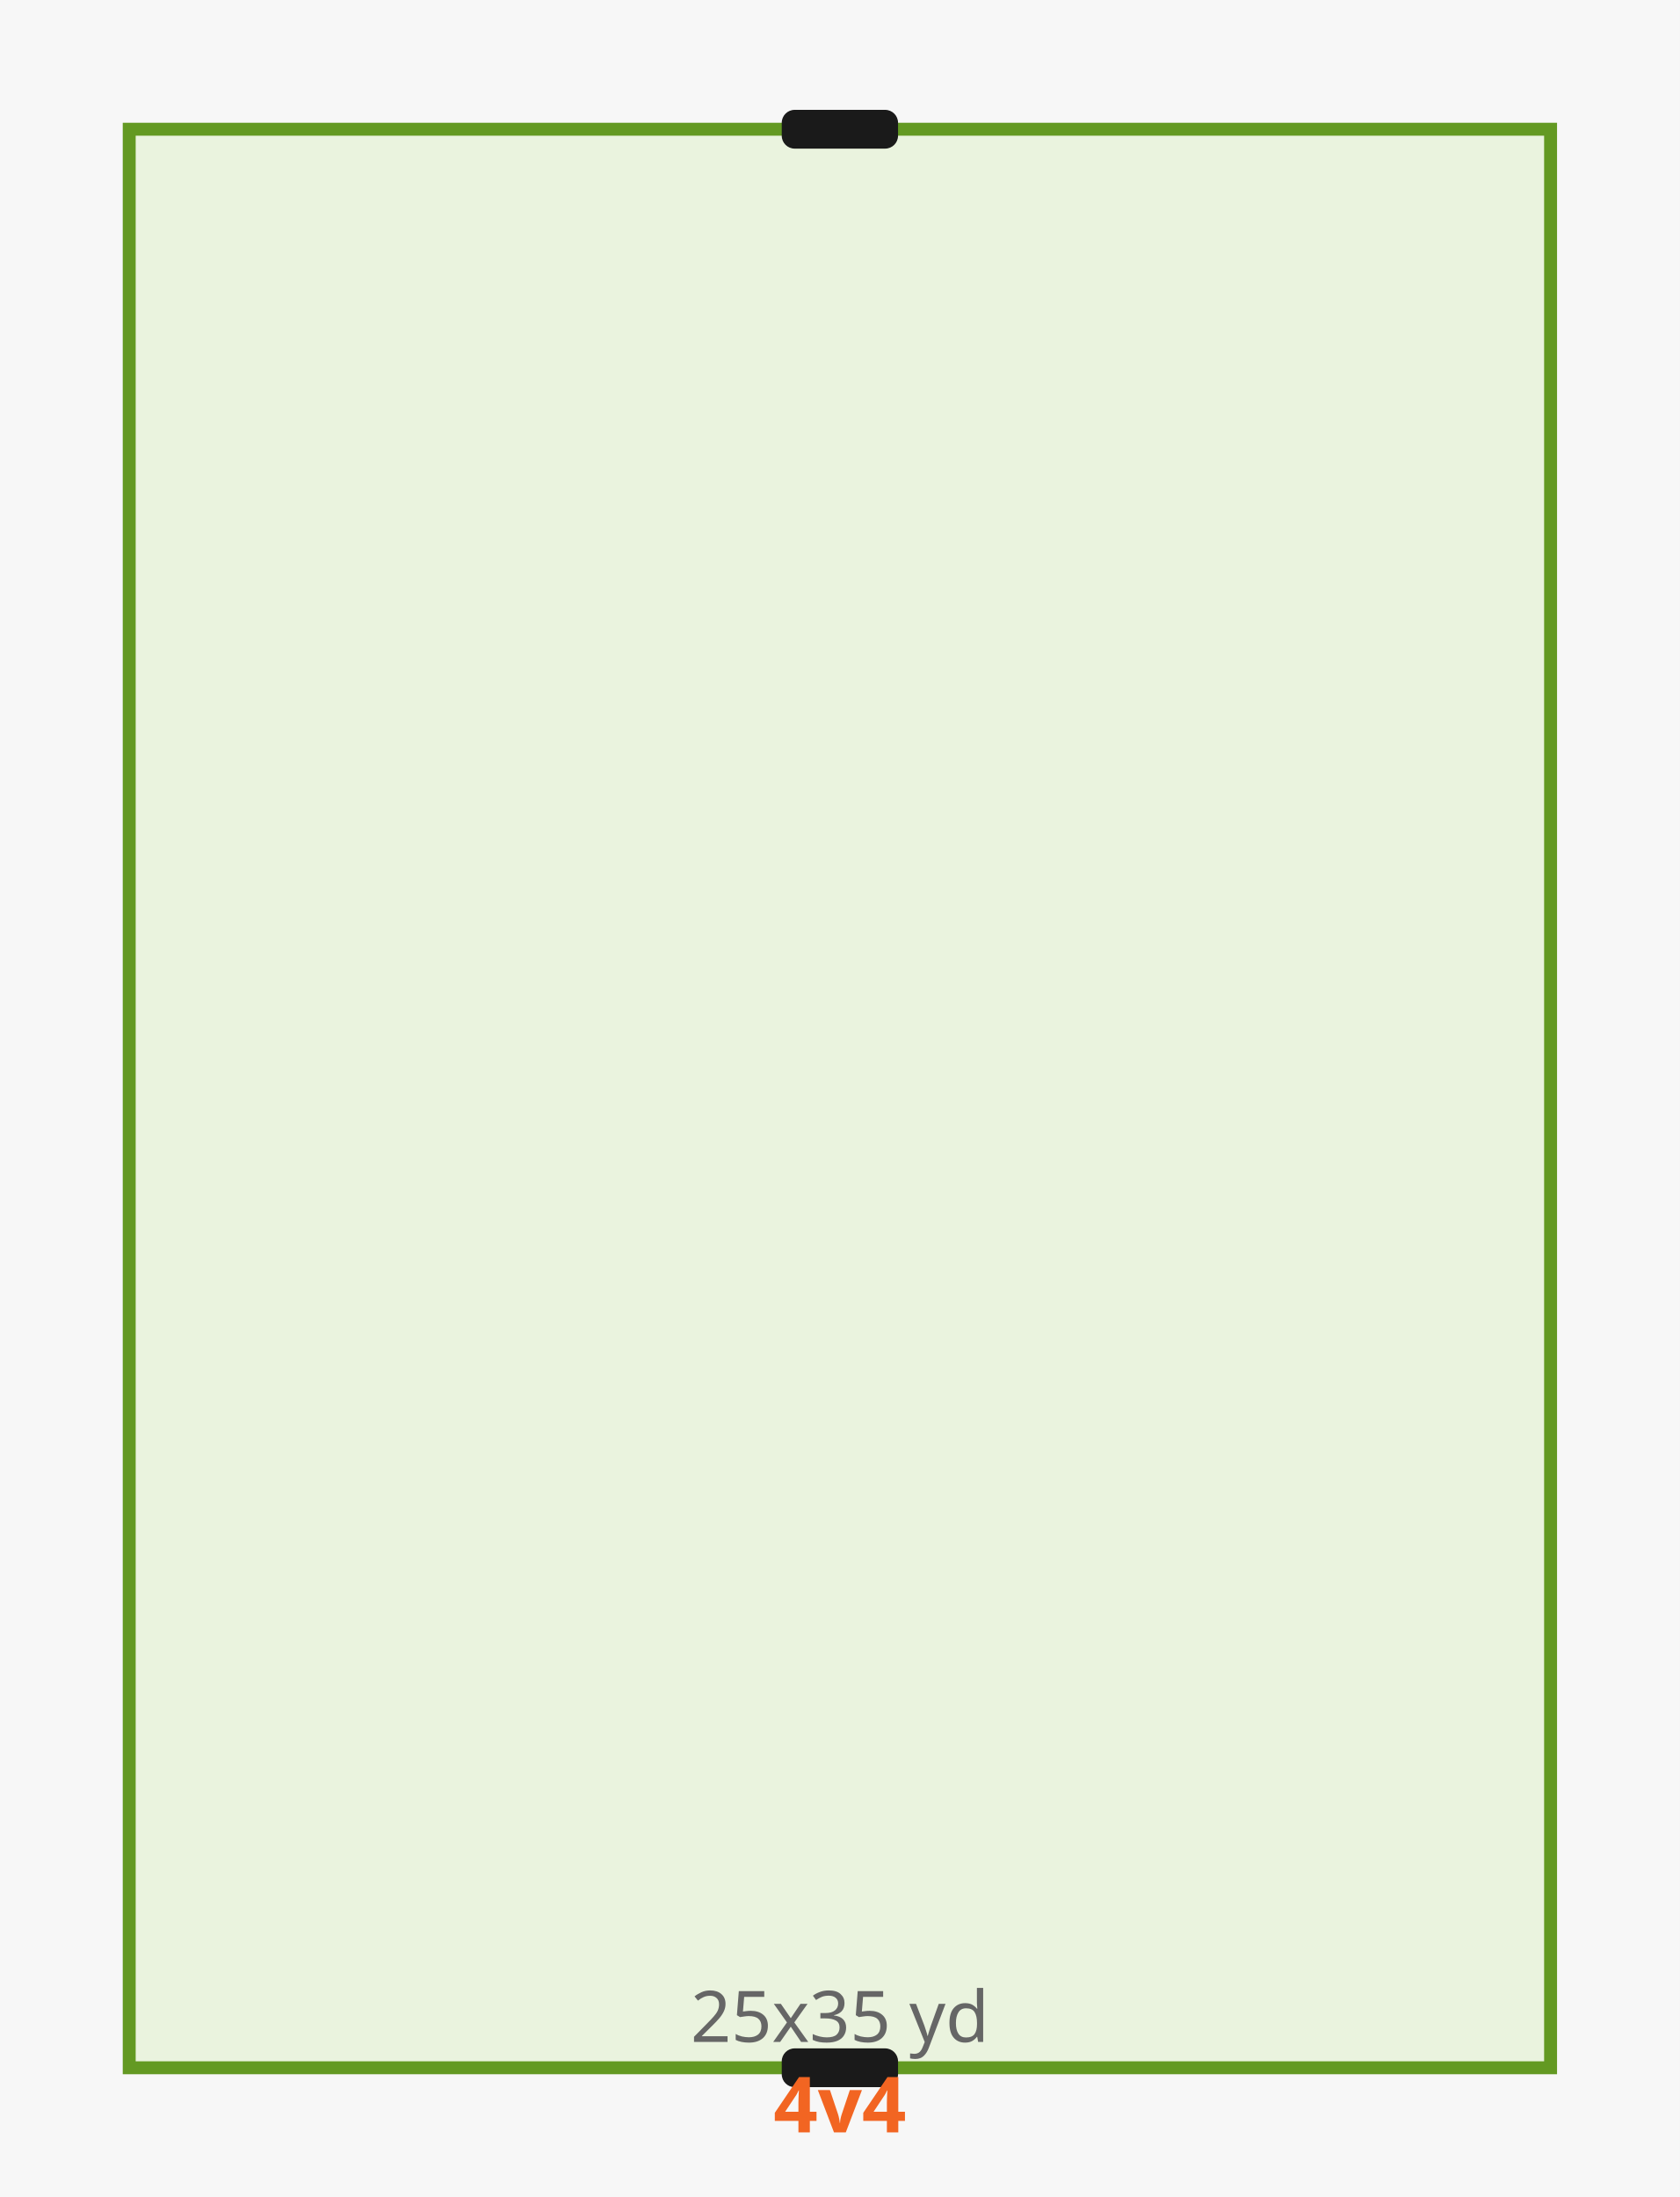
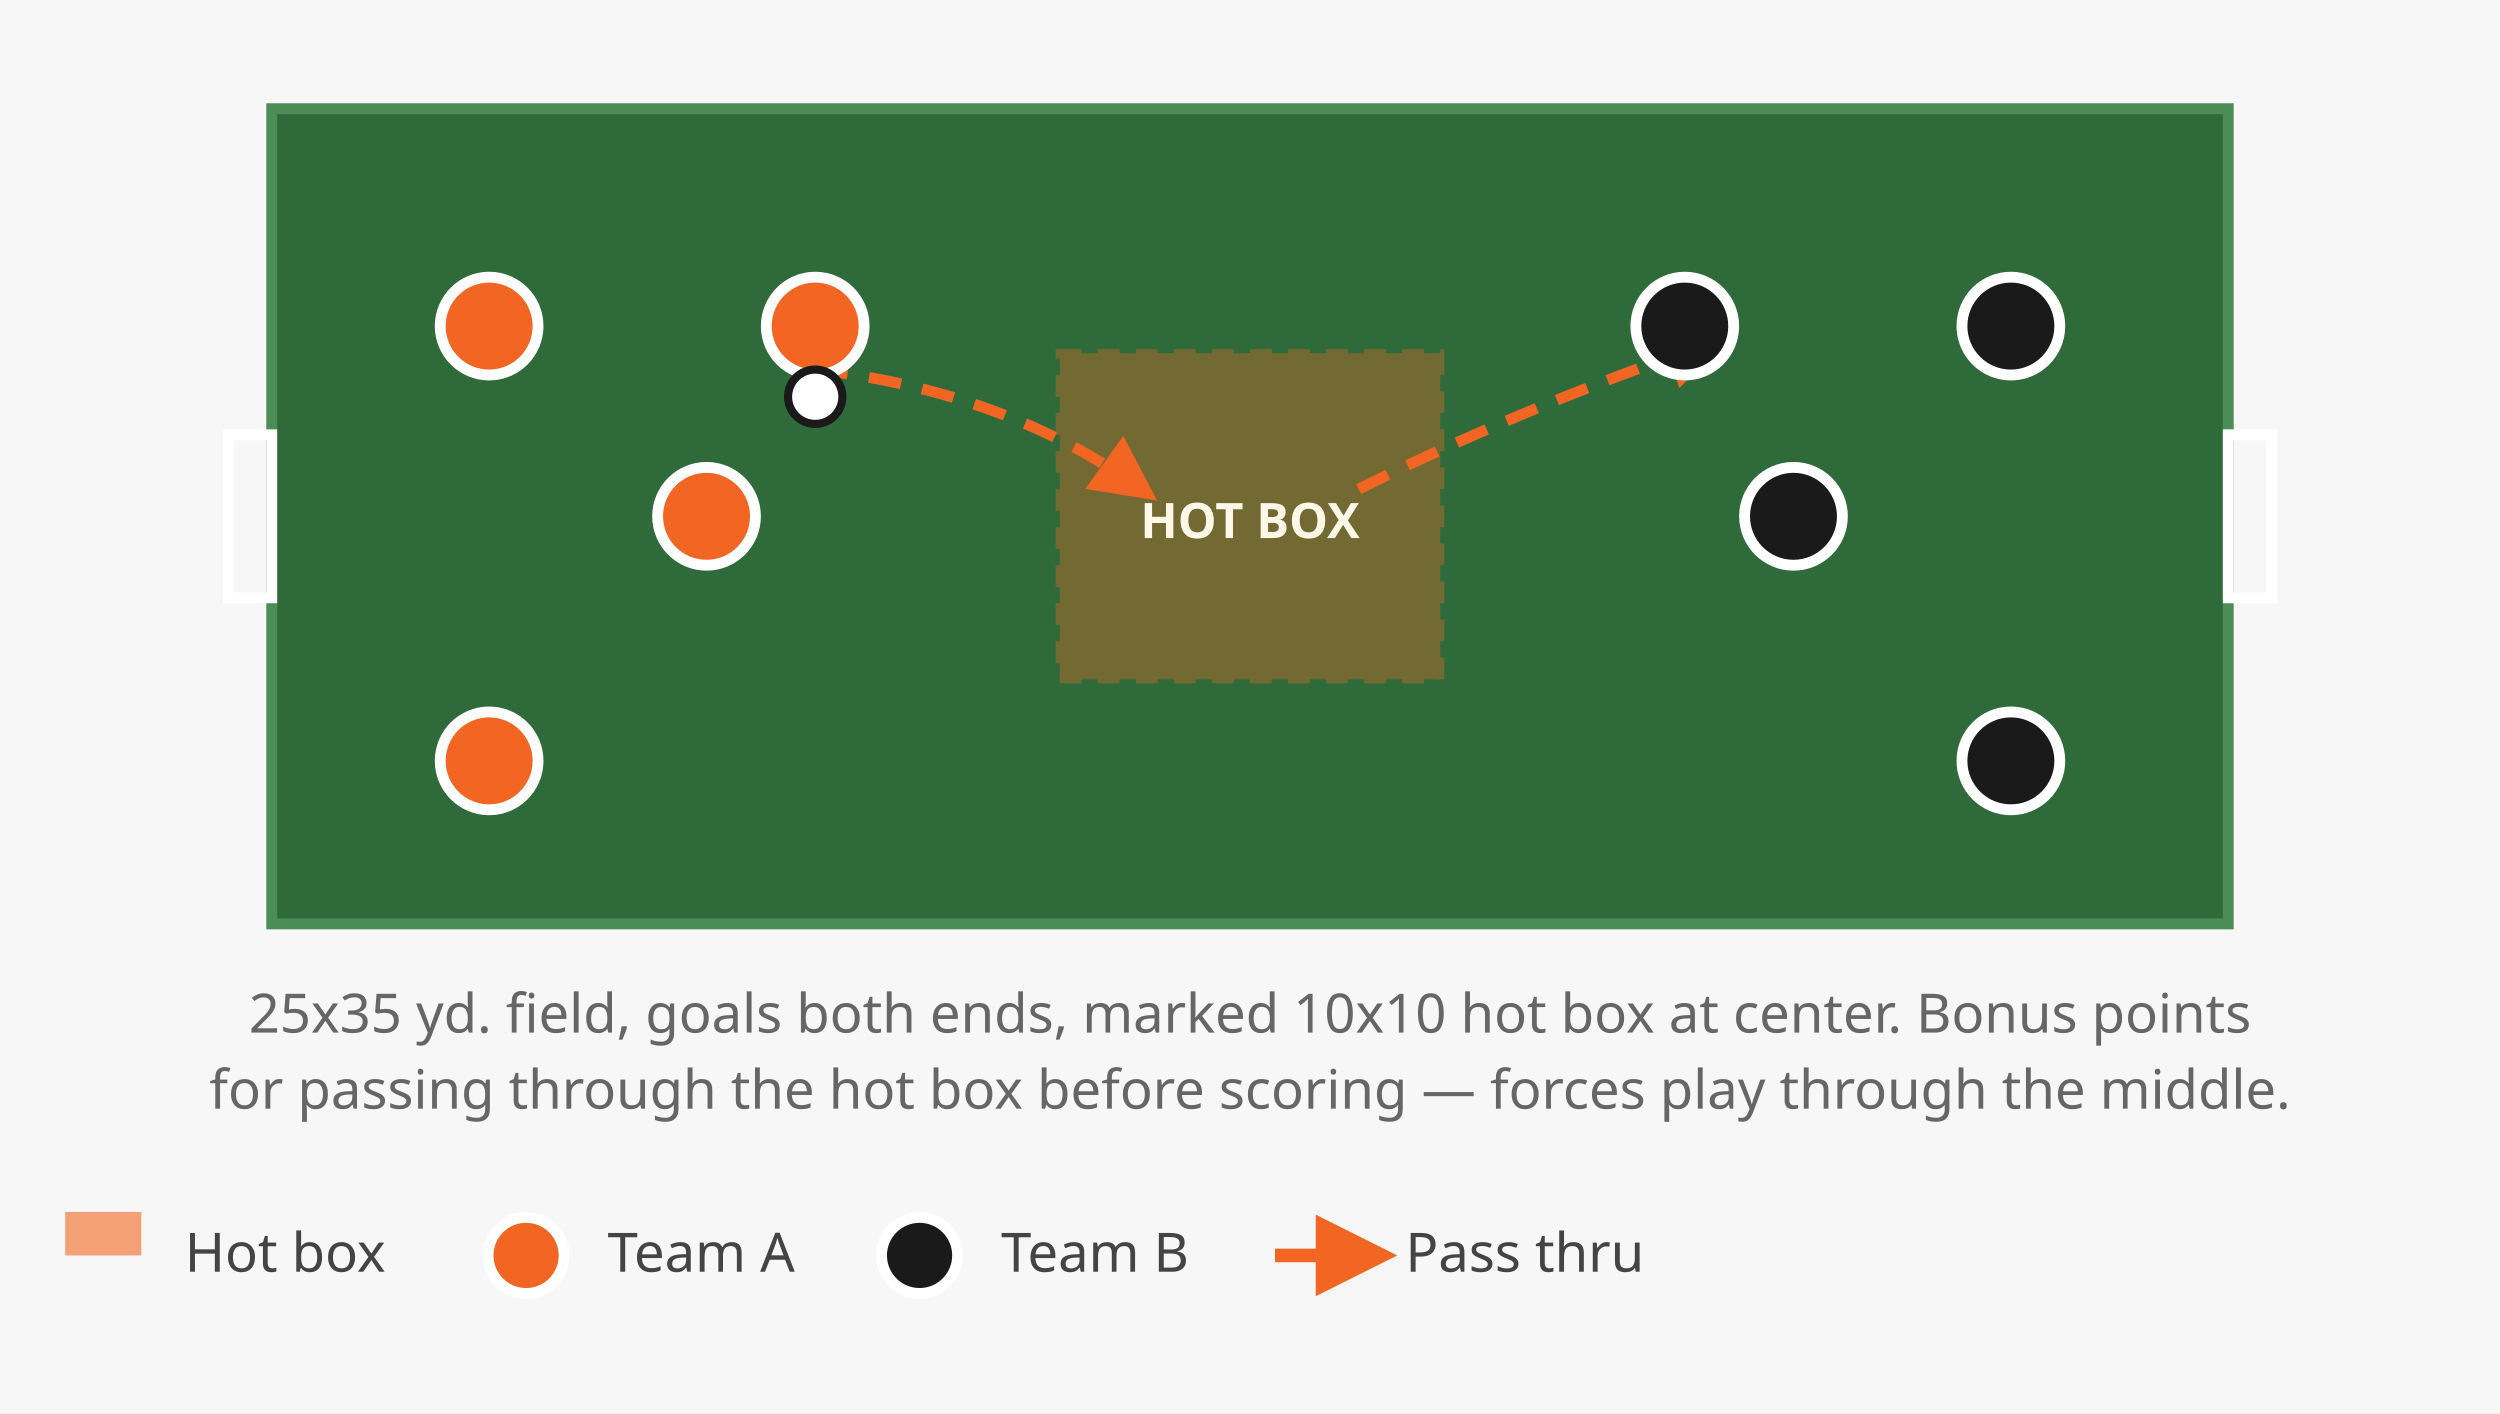
- <svg xmlns="http://www.w3.org/2000/svg" viewBox="0 0 260 340" role="img">
-   <rect width="260" height="340" fill="#F7F7F7" />
-   <rect x="20" y="20" width="220" height="300" fill="#EAF3DE" stroke="#639922" stroke-width="2" />
-   <rect x="121" y="17" width="18" height="6" rx="2" fill="#1A1A1A" />
-   <rect x="121" y="317" width="18" height="6" rx="2" fill="#1A1A1A" />
-   <text x="130.0" y="316" text-anchor="middle" font-size="11" fill="#666" font-family="sans-serif">25x35 yd</text>
-   <text x="130.0" y="330" text-anchor="middle" font-size="12" fill="#F26522" font-weight="700" font-family="sans-serif">4v4</text>
+ <svg xmlns="http://www.w3.org/2000/svg" viewBox="0 0 460 260" role="img">
+   <rect width="460" height="260" fill="#F7F7F7" />
+   <defs>
+     <marker id="darr" viewBox="0 0 10 10" refX="7" refY="5" markerWidth="6" markerHeight="6" orient="auto">
+       <path d="M0,0 L10,5 L0,10 Z" fill="#1A1A1A" />
+     </marker>
+     <marker id="darrw" viewBox="0 0 10 10" refX="7" refY="5" markerWidth="6" markerHeight="6" orient="auto">
+       <path d="M0,0 L10,5 L0,10 Z" fill="#FFFFFF" />
+     </marker>
+     <marker id="sarr" viewBox="0 0 10 10" refX="7" refY="5" markerWidth="6" markerHeight="6" orient="auto">
+       <path d="M0,0 L10,5 L0,10 Z" fill="#F26522" />
+     </marker>
+   </defs>
+   <rect x="50" y="20" width="360" height="150" fill="#2F6B3A" stroke="#4C8C57" stroke-width="2" />
+   <rect x="42" y="80" width="8" height="30" fill="none" stroke="#FFFFFF" stroke-width="2" />
+   <rect x="410" y="80" width="8" height="30" fill="none" stroke="#FFFFFF" stroke-width="2" />
+   <rect x="195" y="65" width="70" height="60" fill="#F26522" opacity="0.35" stroke="#F26522" stroke-width="1.5" stroke-dasharray="4 3" />
+   <text x="230" y="99" text-anchor="middle" font-size="9" font-weight="700" fill="#fff8e8" font-family="sans-serif">HOT BOX</text>
+   <path d="M150,68 Q185,72 210,90" fill="none" stroke="#F26522" stroke-width="2" stroke-dasharray="6 4" marker-end="url(#sarr)" />
+   <path d="M250,90 Q280,75 315,63" fill="none" stroke="#F26522" stroke-width="2" stroke-dasharray="6 4" marker-end="url(#sarr)" />
+   <circle cx="90" cy="60" r="9" fill="#F26522" stroke="#FFFFFF" stroke-width="2" />
+   <text x="90" y="64" text-anchor="middle" font-size="10" font-weight="700" fill="#FFFFFF" font-family="sans-serif" />
+   <circle cx="90" cy="140" r="9" fill="#F26522" stroke="#FFFFFF" stroke-width="2" />
+   <text x="90" y="144" text-anchor="middle" font-size="10" font-weight="700" fill="#FFFFFF" font-family="sans-serif" />
+   <circle cx="130" cy="95" r="9" fill="#F26522" stroke="#FFFFFF" stroke-width="2" />
+   <text x="130" y="99" text-anchor="middle" font-size="10" font-weight="700" fill="#FFFFFF" font-family="sans-serif" />
+   <circle cx="150" cy="60" r="9" fill="#F26522" stroke="#FFFFFF" stroke-width="2" />
+   <text x="150" y="64" text-anchor="middle" font-size="10" font-weight="700" fill="#FFFFFF" font-family="sans-serif" />
+   <circle cx="370" cy="60" r="9" fill="#1A1A1A" stroke="#FFFFFF" stroke-width="2" />
+   <text x="370" y="64" text-anchor="middle" font-size="10" font-weight="700" fill="#FFFFFF" font-family="sans-serif" />
+   <circle cx="370" cy="140" r="9" fill="#1A1A1A" stroke="#FFFFFF" stroke-width="2" />
+   <text x="370" y="144" text-anchor="middle" font-size="10" font-weight="700" fill="#FFFFFF" font-family="sans-serif" />
+   <circle cx="330" cy="95" r="9" fill="#1A1A1A" stroke="#FFFFFF" stroke-width="2" />
+   <text x="330" y="99" text-anchor="middle" font-size="10" font-weight="700" fill="#FFFFFF" font-family="sans-serif" />
+   <circle cx="310" cy="60" r="9" fill="#1A1A1A" stroke="#FFFFFF" stroke-width="2" />
+   <text x="310" y="64" text-anchor="middle" font-size="10" font-weight="700" fill="#FFFFFF" font-family="sans-serif" />
+   <circle cx="150" cy="73" r="5" fill="#FFFFFF" stroke="#1A1A1A" stroke-width="1.5" />
+   <text x="230" y="190" text-anchor="middle" font-size="10" fill="#666" font-family="sans-serif">25x35 yd. field, goals both ends, marked 10x10 hot box at center. Bonus points</text>
+   <text x="230" y="204" text-anchor="middle" font-size="10" fill="#666" font-family="sans-serif">for passing through the hot box before scoring — forces play through the middle.</text>
+   <g font-family="sans-serif" font-size="10" fill="#444">
+     <rect x="12" y="223" width="14" height="8" fill="#F26522" opacity="0.6" stroke="none" />
+     <text x="34" y="234">Hot box</text>
+     <circle cx="96.8" cy="231" r="7" fill="#F26522" stroke="#FFFFFF" stroke-width="2" />
+     <text x="111.8" y="234">Team A</text>
+     <circle cx="169.2" cy="231" r="7" fill="#1A1A1A" stroke="#FFFFFF" stroke-width="2" />
+     <text x="184.2" y="234">Team B</text>
+     <line x1="234.6" y1="231" x2="252.6" y2="231" stroke="#F26522" stroke-width="2.5" marker-end="url(#sarr)" />
+     <text x="258.6" y="234">Pass thru</text>
+   </g>
</svg>
